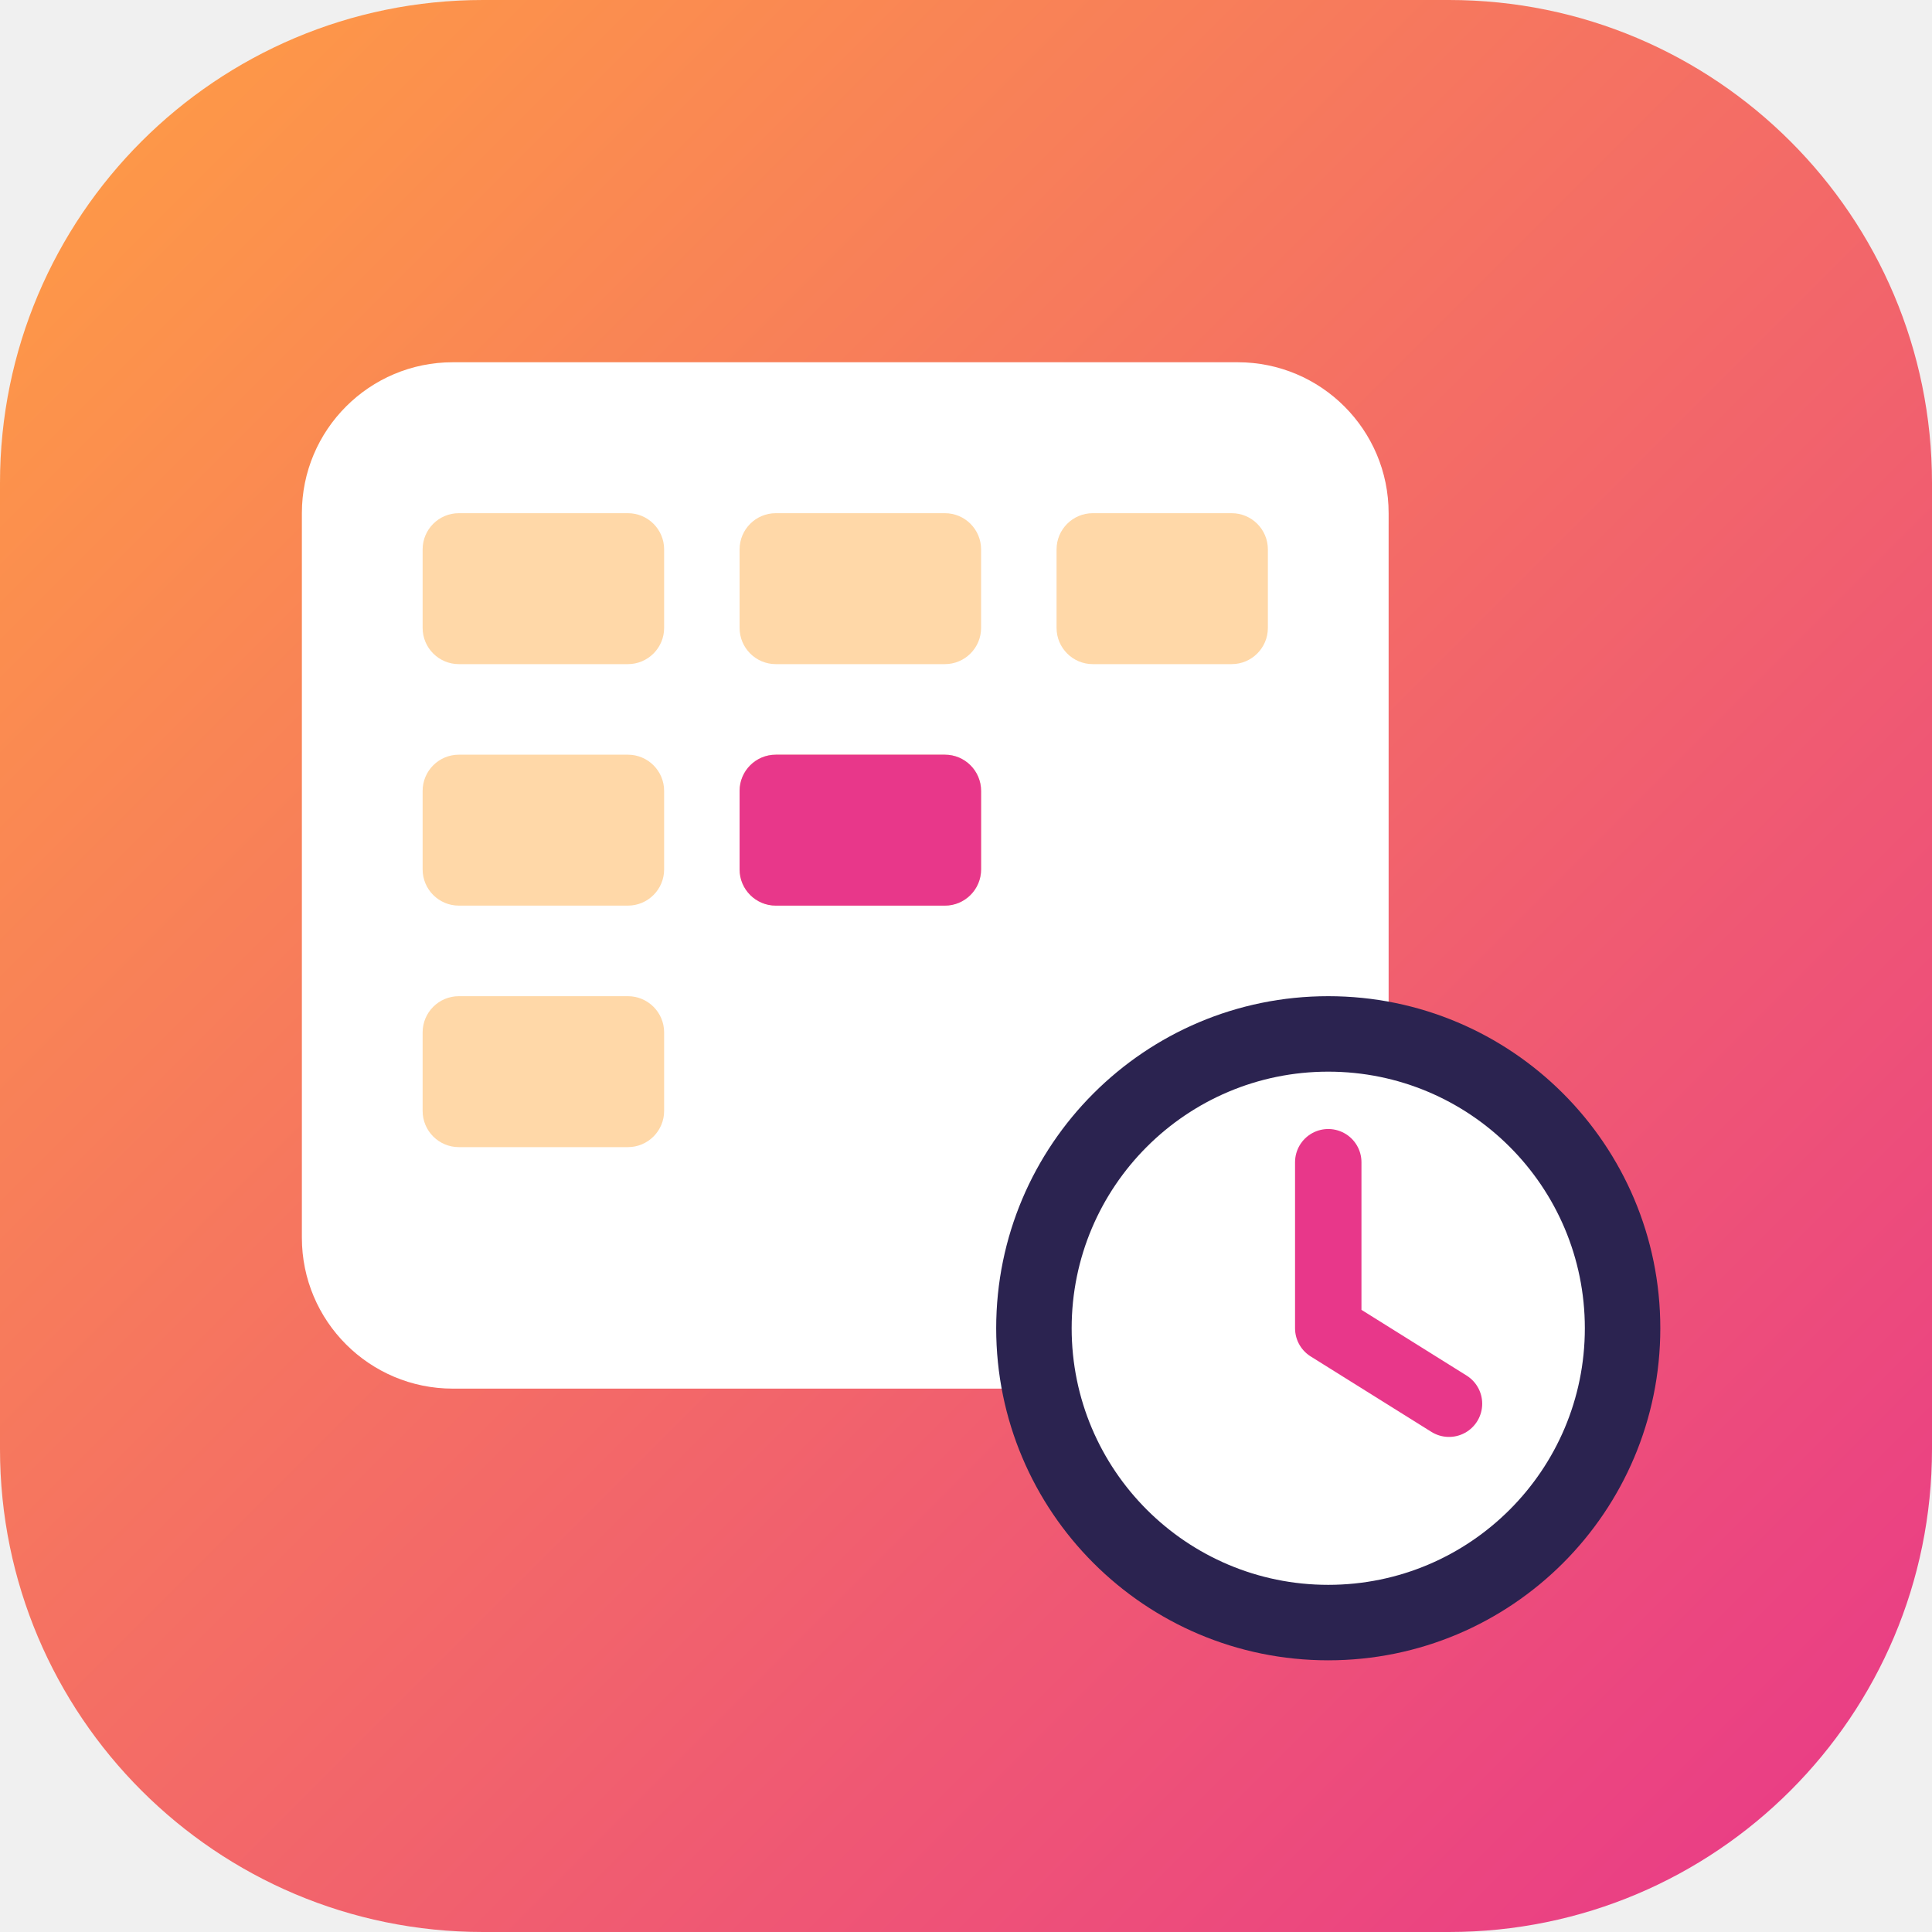
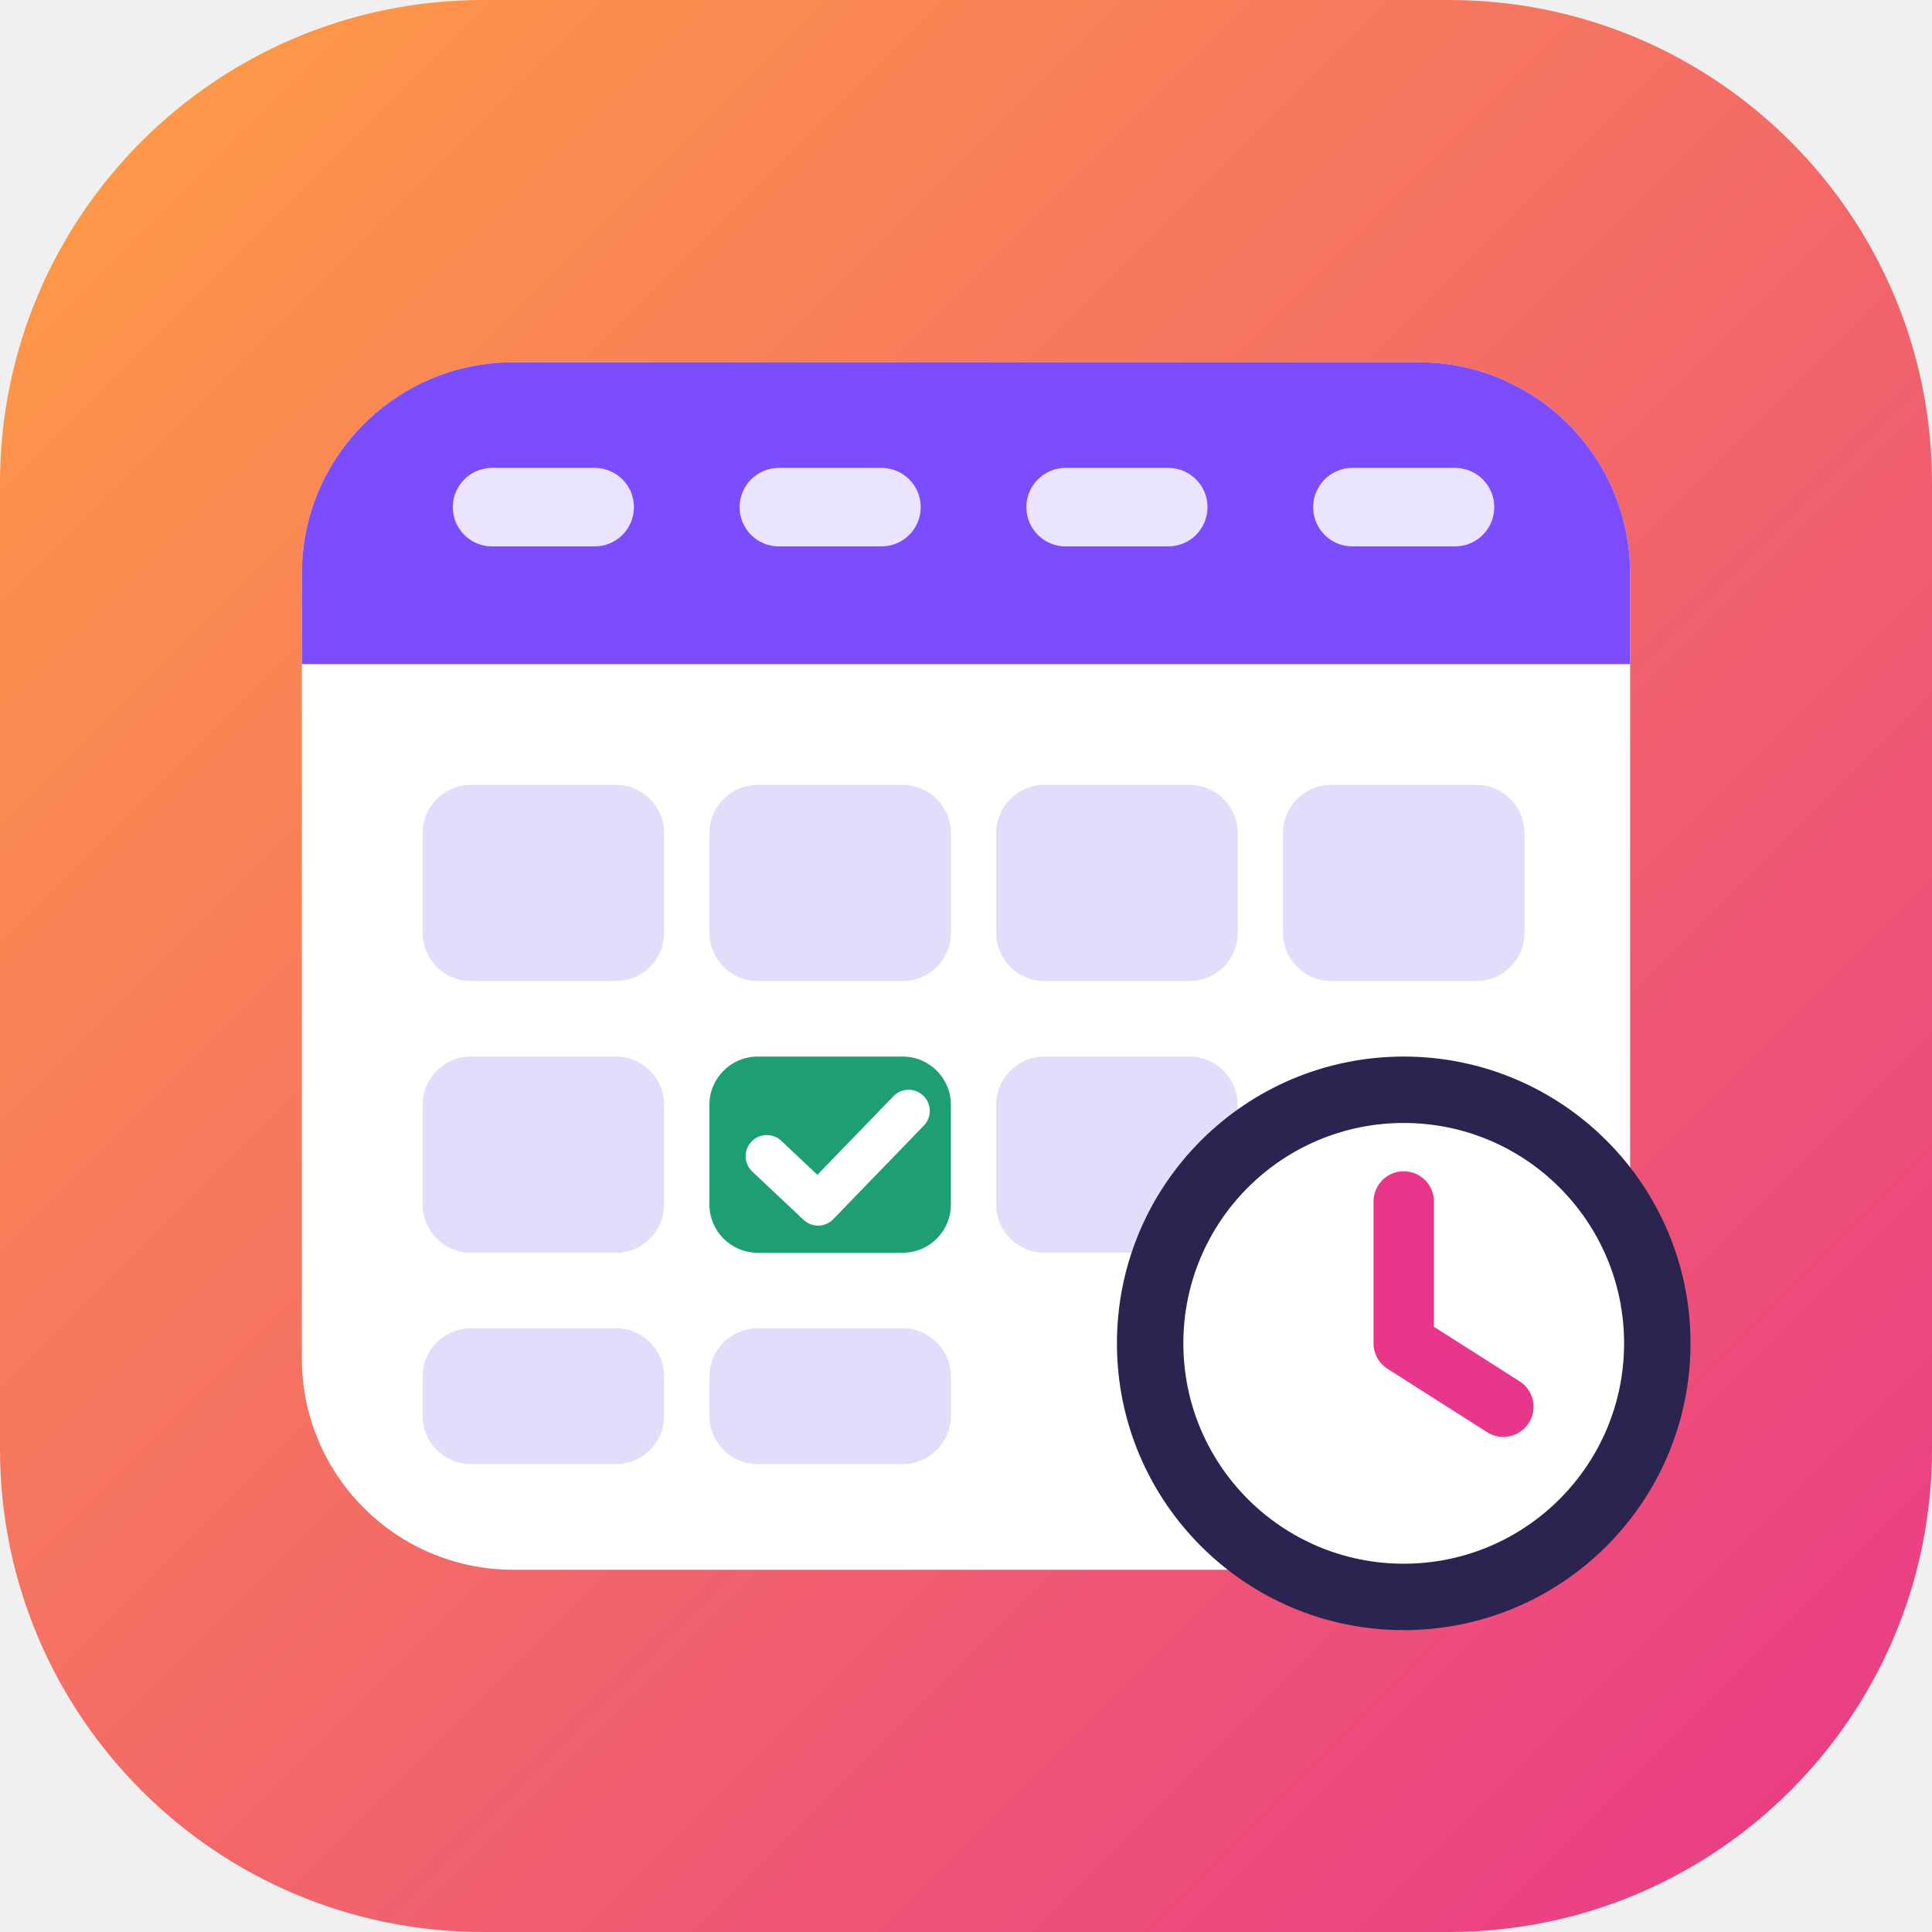
<svg xmlns="http://www.w3.org/2000/svg" viewBox="0 0 64 64">
  <defs>
-     <linearGradient id="q2" x1="0" y1="0" x2="1" y2="1">
+     <linearGradient id="og2" x1="0" y1="0" x2="1" y2="1">
      <stop offset="0" stop-color="#ff9f43" />
      <stop offset="1" stop-color="#e8378a" />
    </linearGradient>
  </defs>
-   <rect width="64" height="64" rx="16" fill="url(#q2)" />
-   <rect x="10" y="12" width="36" height="34" rx="5" fill="#fff" />
-   <g fill="#ffd8a8">
-     <rect x="14" y="17" width="8" height="5" rx="1.2" />
-     <rect x="24.5" y="17" width="8" height="5" rx="1.2" />
-     <rect x="35" y="17" width="7" height="5" rx="1.2" />
-     <rect x="14" y="25" width="8" height="5" rx="1.2" />
-     <rect x="24.5" y="25" width="8" height="5" rx="1.2" />
-     <rect x="14" y="33" width="8" height="5" rx="1.2" />
+   <rect width="64" height="64" rx="16" fill="url(#og2)" />
+   <rect x="10" y="12" width="44" height="40" rx="7" fill="#fff" />
+   <path d="M10 19 a7 7 0 0 1 7-7 h30 a7 7 0 0 1 7 7 v3 H10 Z" fill="#7c4dff" />
+   <g fill="#fff" opacity=".85">
+     <rect x="15" y="15.5" width="6" height="2.6" rx="1.3" />
+     <rect x="24.5" y="15.5" width="6" height="2.6" rx="1.3" />
+     <rect x="34" y="15.5" width="6" height="2.6" rx="1.3" />
+     <rect x="43.5" y="15.5" width="6" height="2.6" rx="1.3" />
  </g>
-   <rect x="24.5" y="25" width="8" height="5" rx="1.2" fill="#e8378a" />
-   <circle cx="44" cy="44" r="11" fill="#2b2350" />
-   <circle cx="44" cy="44" r="8.5" fill="#fff" />
-   <path d="M44 38.5 V44 L48 46.5" fill="none" stroke="#e8378a" stroke-width="2.2" stroke-linecap="round" stroke-linejoin="round" />
+   <g fill="#e3dcfb">
+     <rect x="14" y="26" width="8" height="6.5" rx="1.6" />
+     <rect x="23.5" y="26" width="8" height="6.5" rx="1.6" />
+     <rect x="33" y="26" width="8" height="6.5" rx="1.6" />
+     <rect x="42.5" y="26" width="8" height="6.5" rx="1.6" />
+     <rect x="14" y="35" width="8" height="6.5" rx="1.6" />
+     <rect x="33" y="35" width="8" height="6.5" rx="1.6" />
+     <rect x="14" y="44" width="8" height="4.5" rx="1.6" />
+     <rect x="23.5" y="44" width="8" height="4.5" rx="1.6" />
+   </g>
+   <rect x="23.5" y="35" width="8" height="6.5" rx="1.6" fill="#1d9e75" />
+   <path d="M25.4 38.3 l1.7 1.6 l3-3.1" fill="none" stroke="#fff" stroke-width="1.4" stroke-linecap="round" stroke-linejoin="round" />
+   <circle cx="46.5" cy="44.5" r="9.5" fill="#2b2350" />
+   <circle cx="46.5" cy="44.5" r="7.3" fill="#fff" />
+   <path d="M46.5 39.8 V44.5 L49.8 46.6" fill="none" stroke="#e8378a" stroke-width="2" stroke-linecap="round" stroke-linejoin="round" />
</svg>
